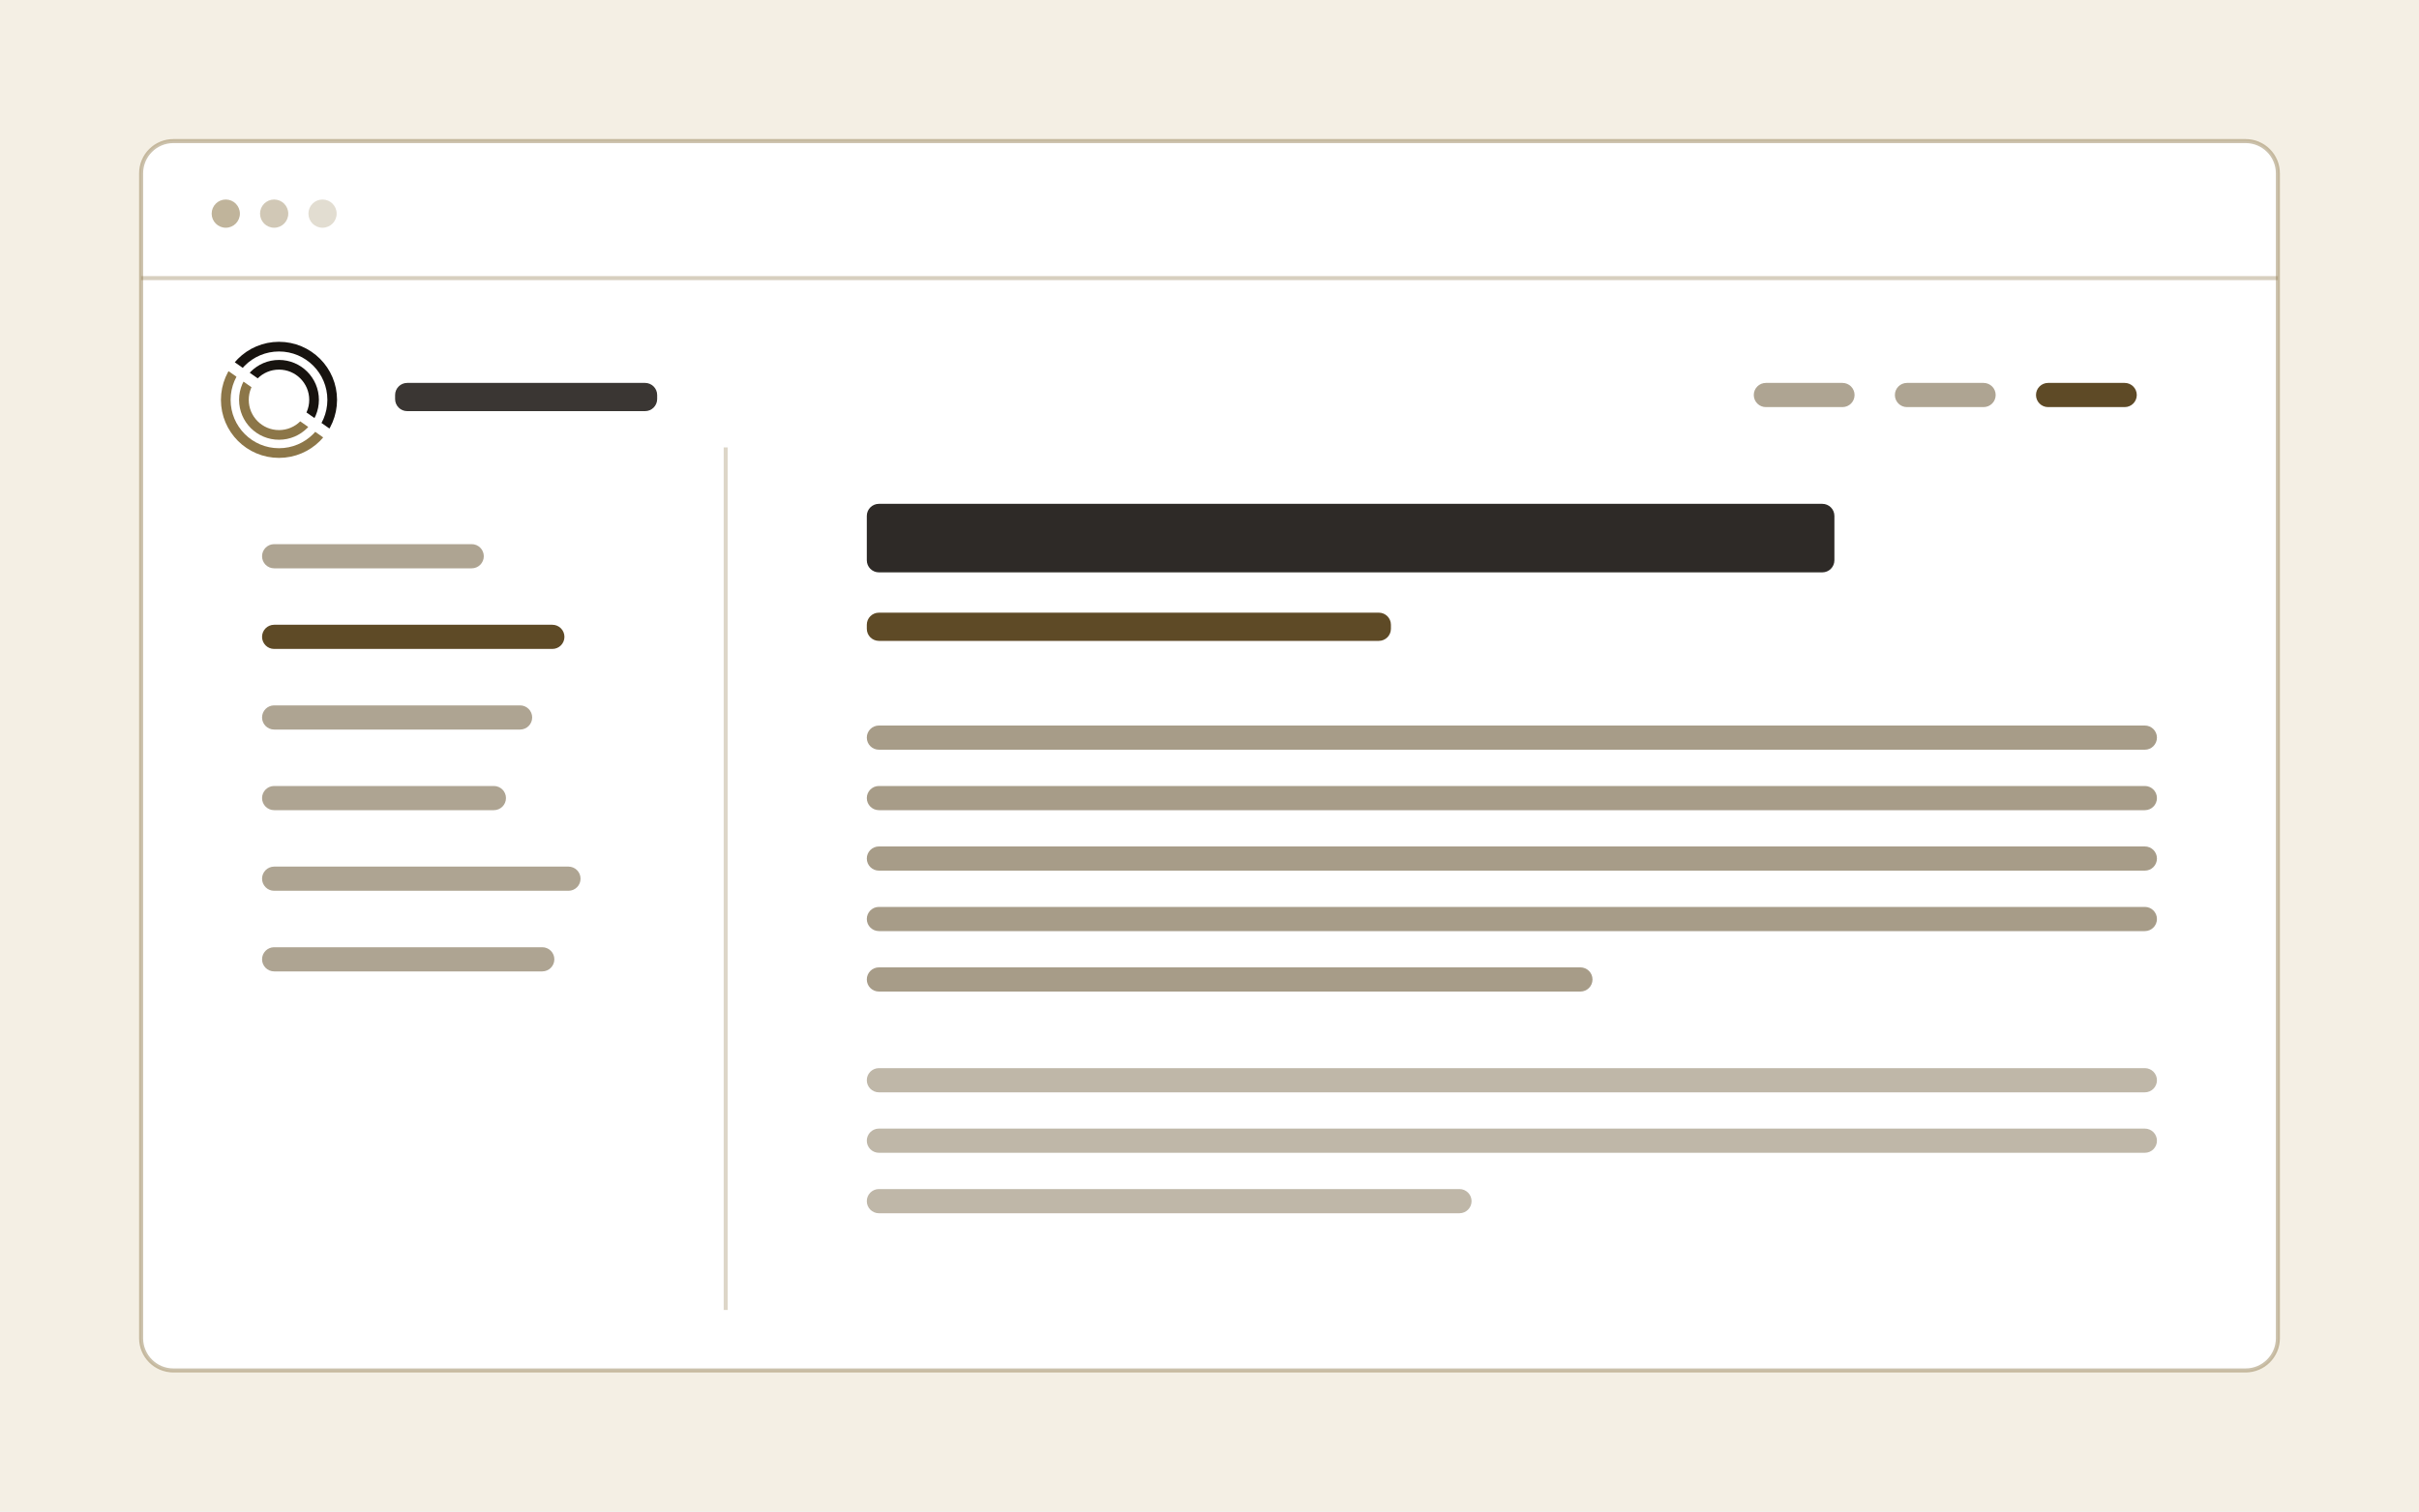
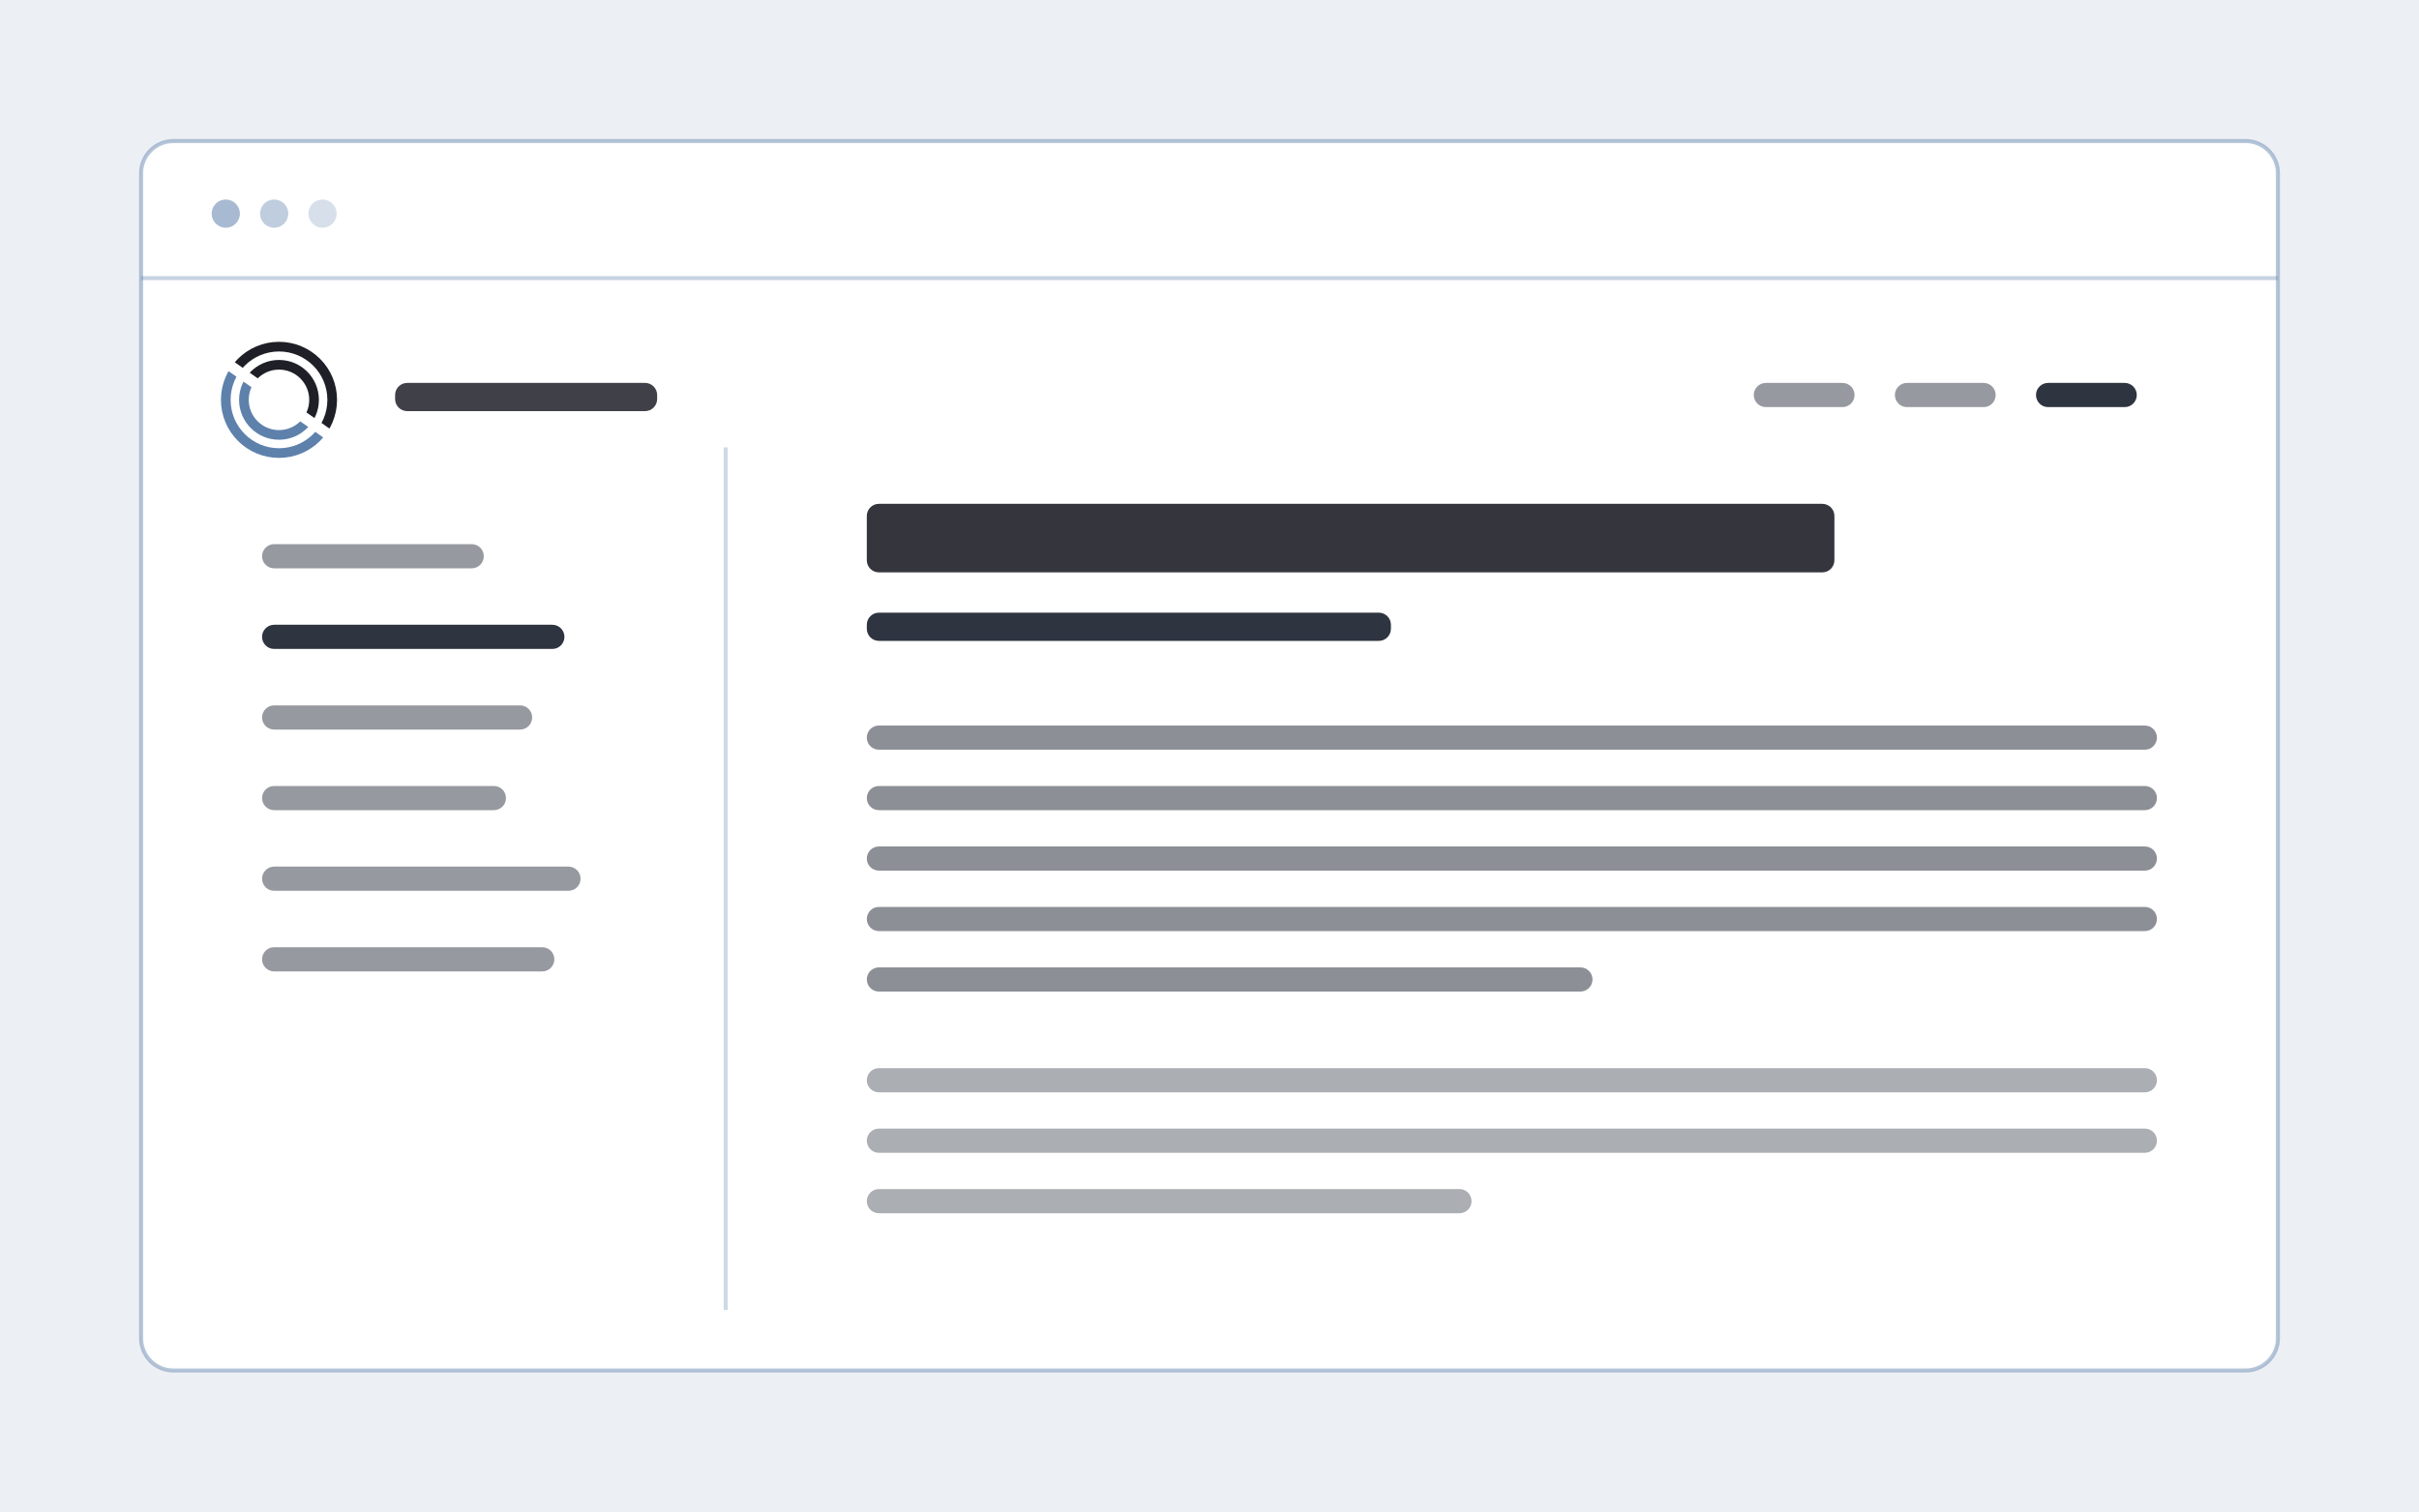
<svg xmlns="http://www.w3.org/2000/svg" width="1200" height="750" viewBox="0 0 1200 750" role="img" aria-labelledby="title">
-   <rect width="1200" height="750" fill="#F4EFE4" />
-   <rect x="70" y="70" width="1060" height="610" rx="16" fill="#ffffff" stroke="#8C7648" stroke-opacity="0.45" stroke-width="2" />
-   <circle cx="112" cy="106" r="7" fill="#8C7648" opacity="0.55" />
-   <circle cx="136" cy="106" r="7" fill="#8C7648" opacity="0.4" />
-   <circle cx="160" cy="106" r="7" fill="#8C7648" opacity="0.25" />
-   <line x1="70" y1="138" x2="1130" y2="138" stroke="#8C7648" stroke-opacity="0.35" stroke-width="2" />
+   <rect width="1200" height="750" fill="#ECEFF4" />
+   <rect x="70" y="70" width="1060" height="610" rx="16" fill="#ffffff" stroke="#5E81AC" stroke-opacity="0.45" stroke-width="2" />
+   <circle cx="112" cy="106" r="7" fill="#5E81AC" opacity="0.55" />
+   <circle cx="136" cy="106" r="7" fill="#5E81AC" opacity="0.4" />
+   <circle cx="160" cy="106" r="7" fill="#5E81AC" opacity="0.25" />
+   <line x1="70" y1="138" x2="1130" y2="138" stroke="#5E81AC" stroke-opacity="0.35" stroke-width="2" />
  <g transform="translate(100 160) scale(0.3)">
    <defs>
      <clipPath id="t0-above">
        <polygon points="-112.6,-51.4 378.9,292.7 545.8,54.3 54.3,-289.8" />
      </clipPath>
      <clipPath id="t0-below">
        <polygon points="-122.9,-36.7 368.6,307.4 201.7,545.8 -289.8,201.7" />
      </clipPath>
    </defs>
    <g fill="none" stroke-width="16">
-       <g clip-path="url(#t0-above)" stroke="#17130F">
+       <g clip-path="url(#t0-above)" stroke="#1F1F28">
        <circle cx="128" cy="128" r="88" />
        <circle cx="128" cy="128" r="58" />
      </g>
-       <g clip-path="url(#t0-below)" stroke="#8C7648">
+       <g clip-path="url(#t0-below)" stroke="#5E81AC">
        <circle cx="128" cy="128" r="88" />
        <circle cx="128" cy="128" r="58" />
      </g>
    </g>
  </g>
-   <rect x="196" y="190" width="130" height="14" rx="6" fill="#17130F" opacity="0.85" />
-   <rect x="870" y="190" width="50" height="12" rx="6" fill="#5E4A26" opacity="0.5" />
-   <rect x="940" y="190" width="50" height="12" rx="6" fill="#5E4A26" opacity="0.5" />
-   <rect x="1010" y="190" width="50" height="12" rx="6" fill="#5E4A26" opacity="1" />
-   <line x1="360" y1="222" x2="360" y2="650" stroke="#8C7648" stroke-opacity="0.3" stroke-width="2" />
-   <rect x="130" y="270" width="110" height="12" rx="6" fill="#5E4A26" opacity="0.5" />
-   <rect x="130" y="310" width="150" height="12" rx="6" fill="#5E4A26" opacity="1" />
-   <rect x="130" y="350" width="134" height="12" rx="6" fill="#5E4A26" opacity="0.5" />
-   <rect x="130" y="390" width="121" height="12" rx="6" fill="#5E4A26" opacity="0.5" />
-   <rect x="130" y="430" width="158" height="12" rx="6" fill="#5E4A26" opacity="0.5" />
-   <rect x="130" y="470" width="145" height="12" rx="6" fill="#5E4A26" opacity="0.5" />
-   <rect x="430" y="250" width="480" height="34" rx="6" fill="#17130F" opacity="0.9" />
-   <rect x="430" y="304" width="260" height="14" rx="6" fill="#5E4A26" opacity="1" />
-   <rect x="430" y="360" width="640" height="12" rx="6" fill="#5E4A26" opacity="0.55" />
-   <rect x="430" y="390" width="640" height="12" rx="6" fill="#5E4A26" opacity="0.55" />
-   <rect x="430" y="420" width="640" height="12" rx="6" fill="#5E4A26" opacity="0.55" />
-   <rect x="430" y="450" width="640" height="12" rx="6" fill="#5E4A26" opacity="0.55" />
-   <rect x="430" y="480" width="360" height="12" rx="6" fill="#5E4A26" opacity="0.55" />
-   <rect x="430" y="530" width="640" height="12" rx="6" fill="#5E4A26" opacity="0.4" />
-   <rect x="430" y="560" width="640" height="12" rx="6" fill="#5E4A26" opacity="0.4" />
-   <rect x="430" y="590" width="300" height="12" rx="6" fill="#5E4A26" opacity="0.4" />
+   <rect x="196" y="190" width="130" height="14" rx="6" fill="#1F1F28" opacity="0.85" />
+   <rect x="870" y="190" width="50" height="12" rx="6" fill="#2E3440" opacity="0.5" />
+   <rect x="940" y="190" width="50" height="12" rx="6" fill="#2E3440" opacity="0.5" />
+   <rect x="1010" y="190" width="50" height="12" rx="6" fill="#2E3440" opacity="1" />
+   <line x1="360" y1="222" x2="360" y2="650" stroke="#5E81AC" stroke-opacity="0.3" stroke-width="2" />
+   <rect x="130" y="270" width="110" height="12" rx="6" fill="#2E3440" opacity="0.5" />
+   <rect x="130" y="310" width="150" height="12" rx="6" fill="#2E3440" opacity="1" />
+   <rect x="130" y="350" width="134" height="12" rx="6" fill="#2E3440" opacity="0.5" />
+   <rect x="130" y="390" width="121" height="12" rx="6" fill="#2E3440" opacity="0.5" />
+   <rect x="130" y="430" width="158" height="12" rx="6" fill="#2E3440" opacity="0.5" />
+   <rect x="130" y="470" width="145" height="12" rx="6" fill="#2E3440" opacity="0.5" />
+   <rect x="430" y="250" width="480" height="34" rx="6" fill="#1F1F28" opacity="0.9" />
+   <rect x="430" y="304" width="260" height="14" rx="6" fill="#2E3440" opacity="1" />
+   <rect x="430" y="360" width="640" height="12" rx="6" fill="#2E3440" opacity="0.55" />
+   <rect x="430" y="390" width="640" height="12" rx="6" fill="#2E3440" opacity="0.55" />
+   <rect x="430" y="420" width="640" height="12" rx="6" fill="#2E3440" opacity="0.55" />
+   <rect x="430" y="450" width="640" height="12" rx="6" fill="#2E3440" opacity="0.55" />
+   <rect x="430" y="480" width="360" height="12" rx="6" fill="#2E3440" opacity="0.55" />
+   <rect x="430" y="530" width="640" height="12" rx="6" fill="#2E3440" opacity="0.4" />
+   <rect x="430" y="560" width="640" height="12" rx="6" fill="#2E3440" opacity="0.4" />
+   <rect x="430" y="590" width="300" height="12" rx="6" fill="#2E3440" opacity="0.4" />
</svg>
